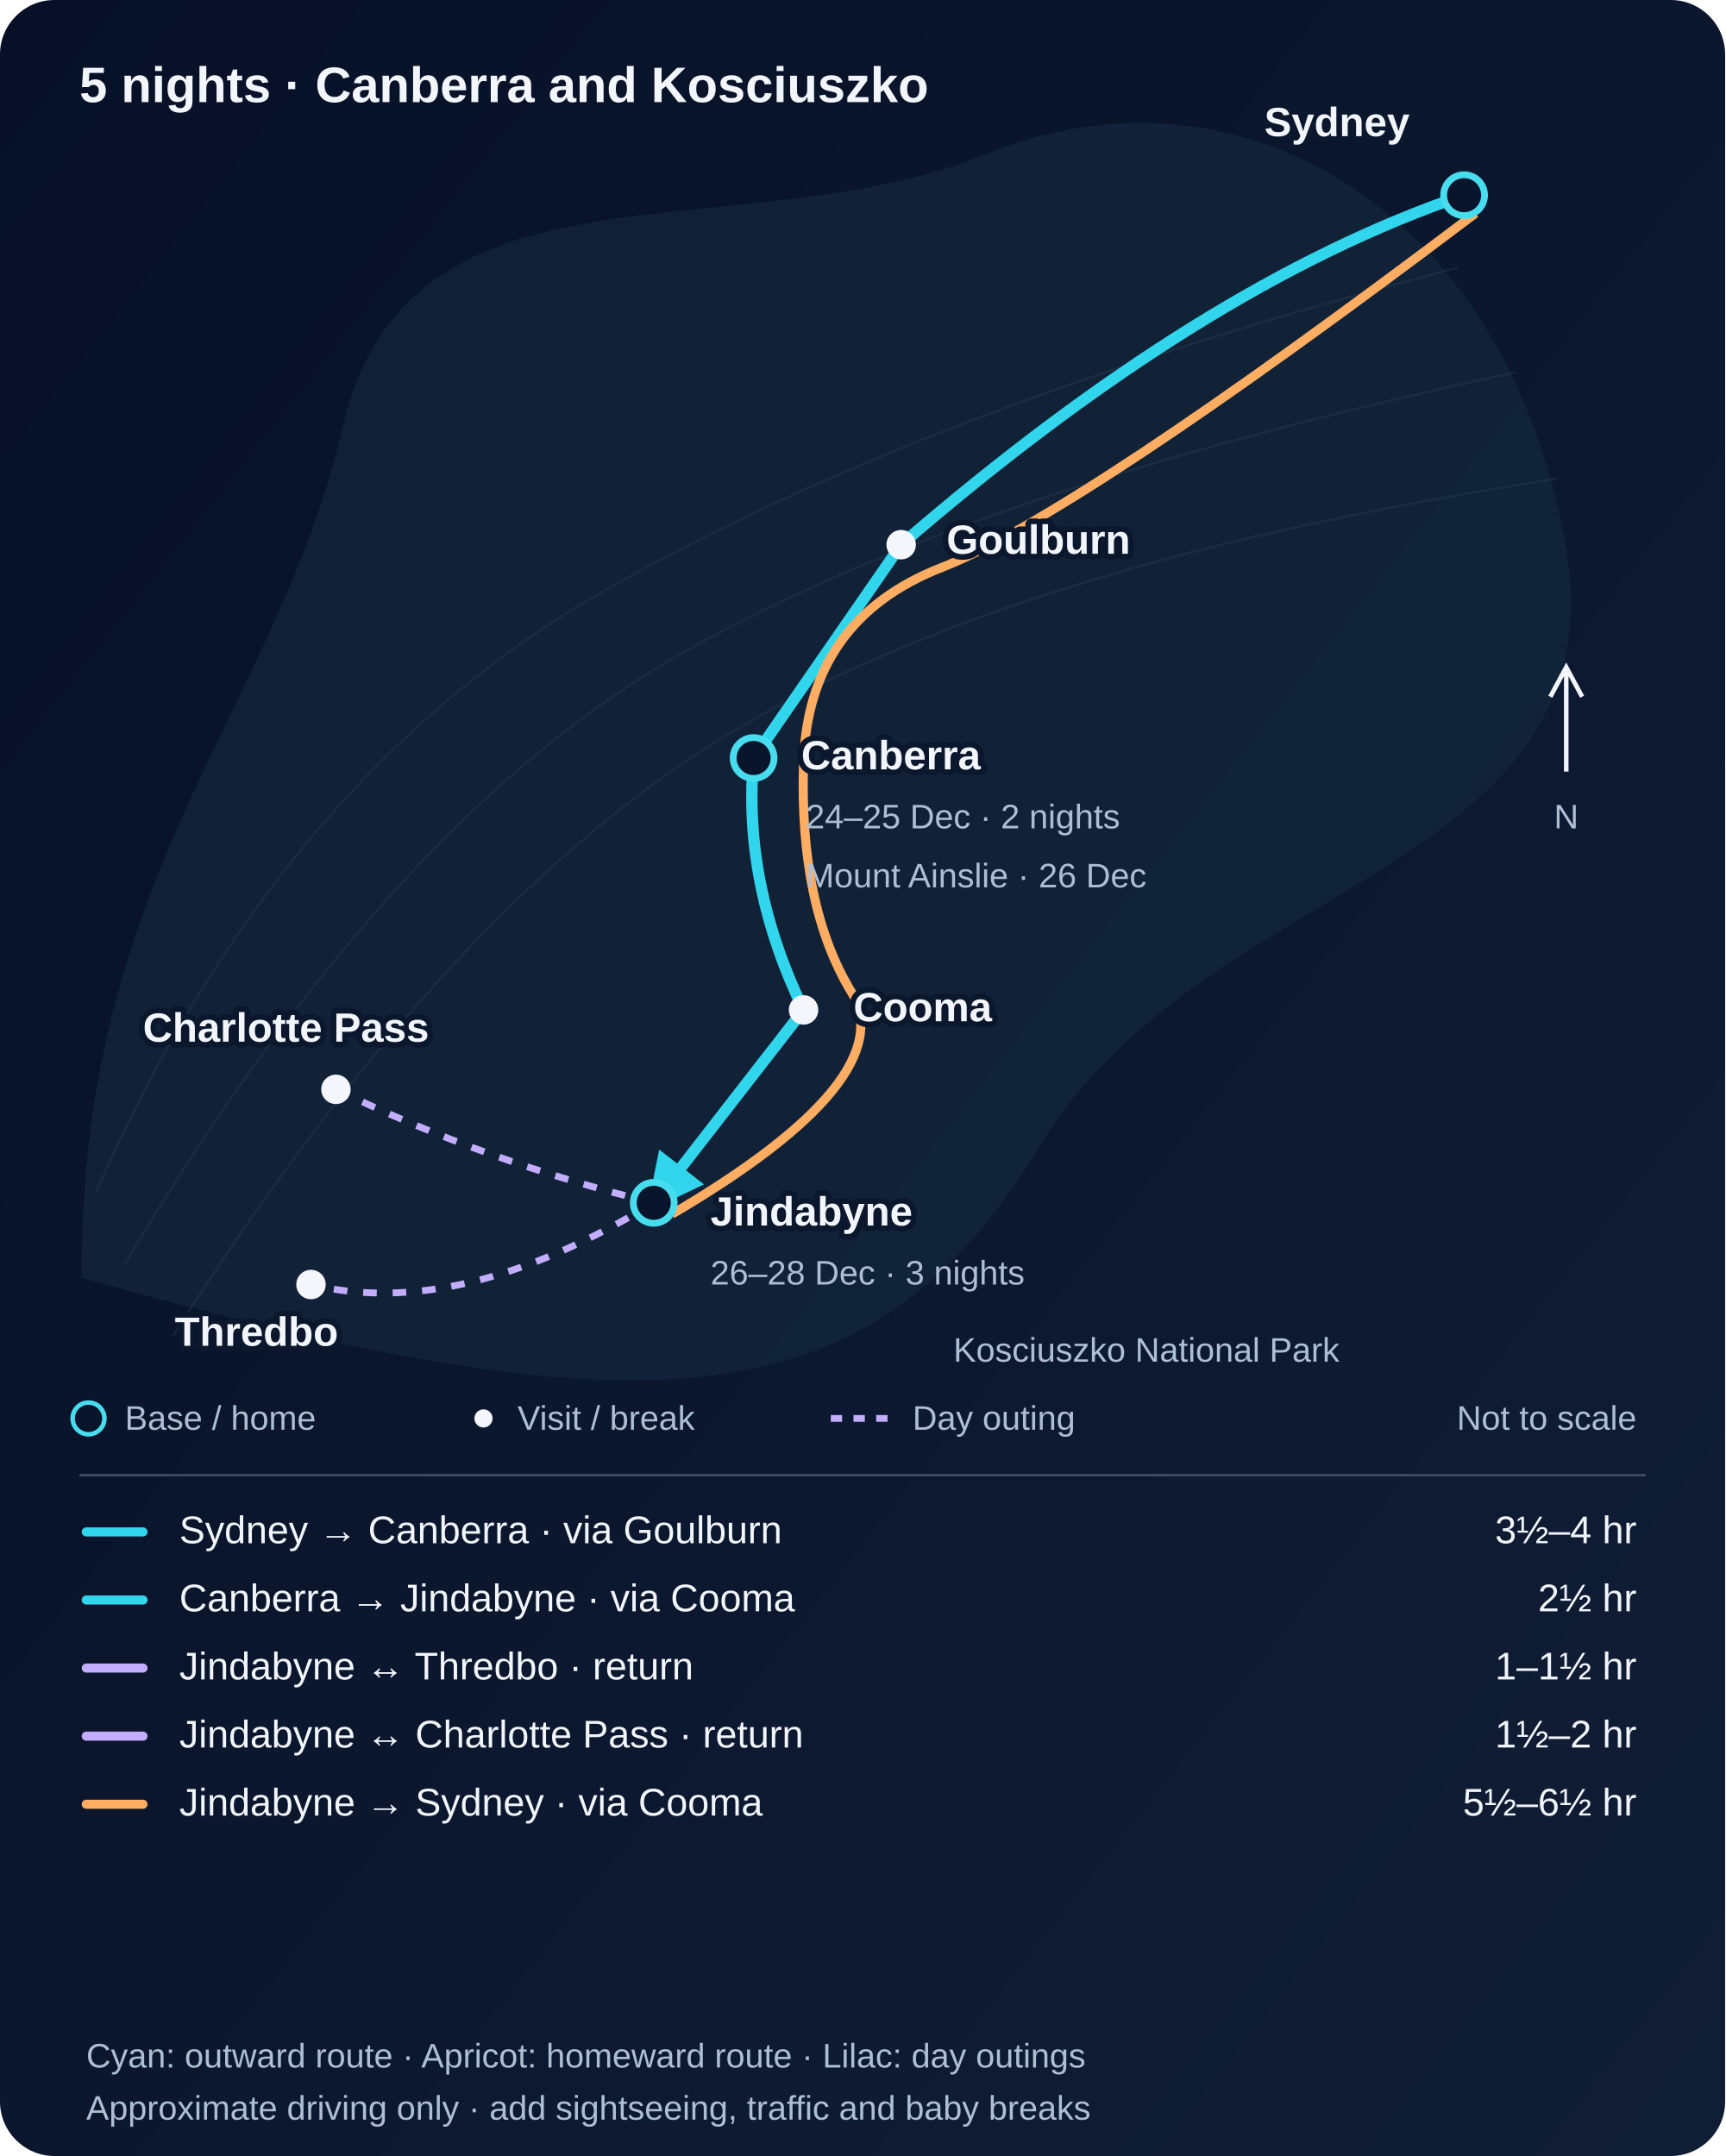
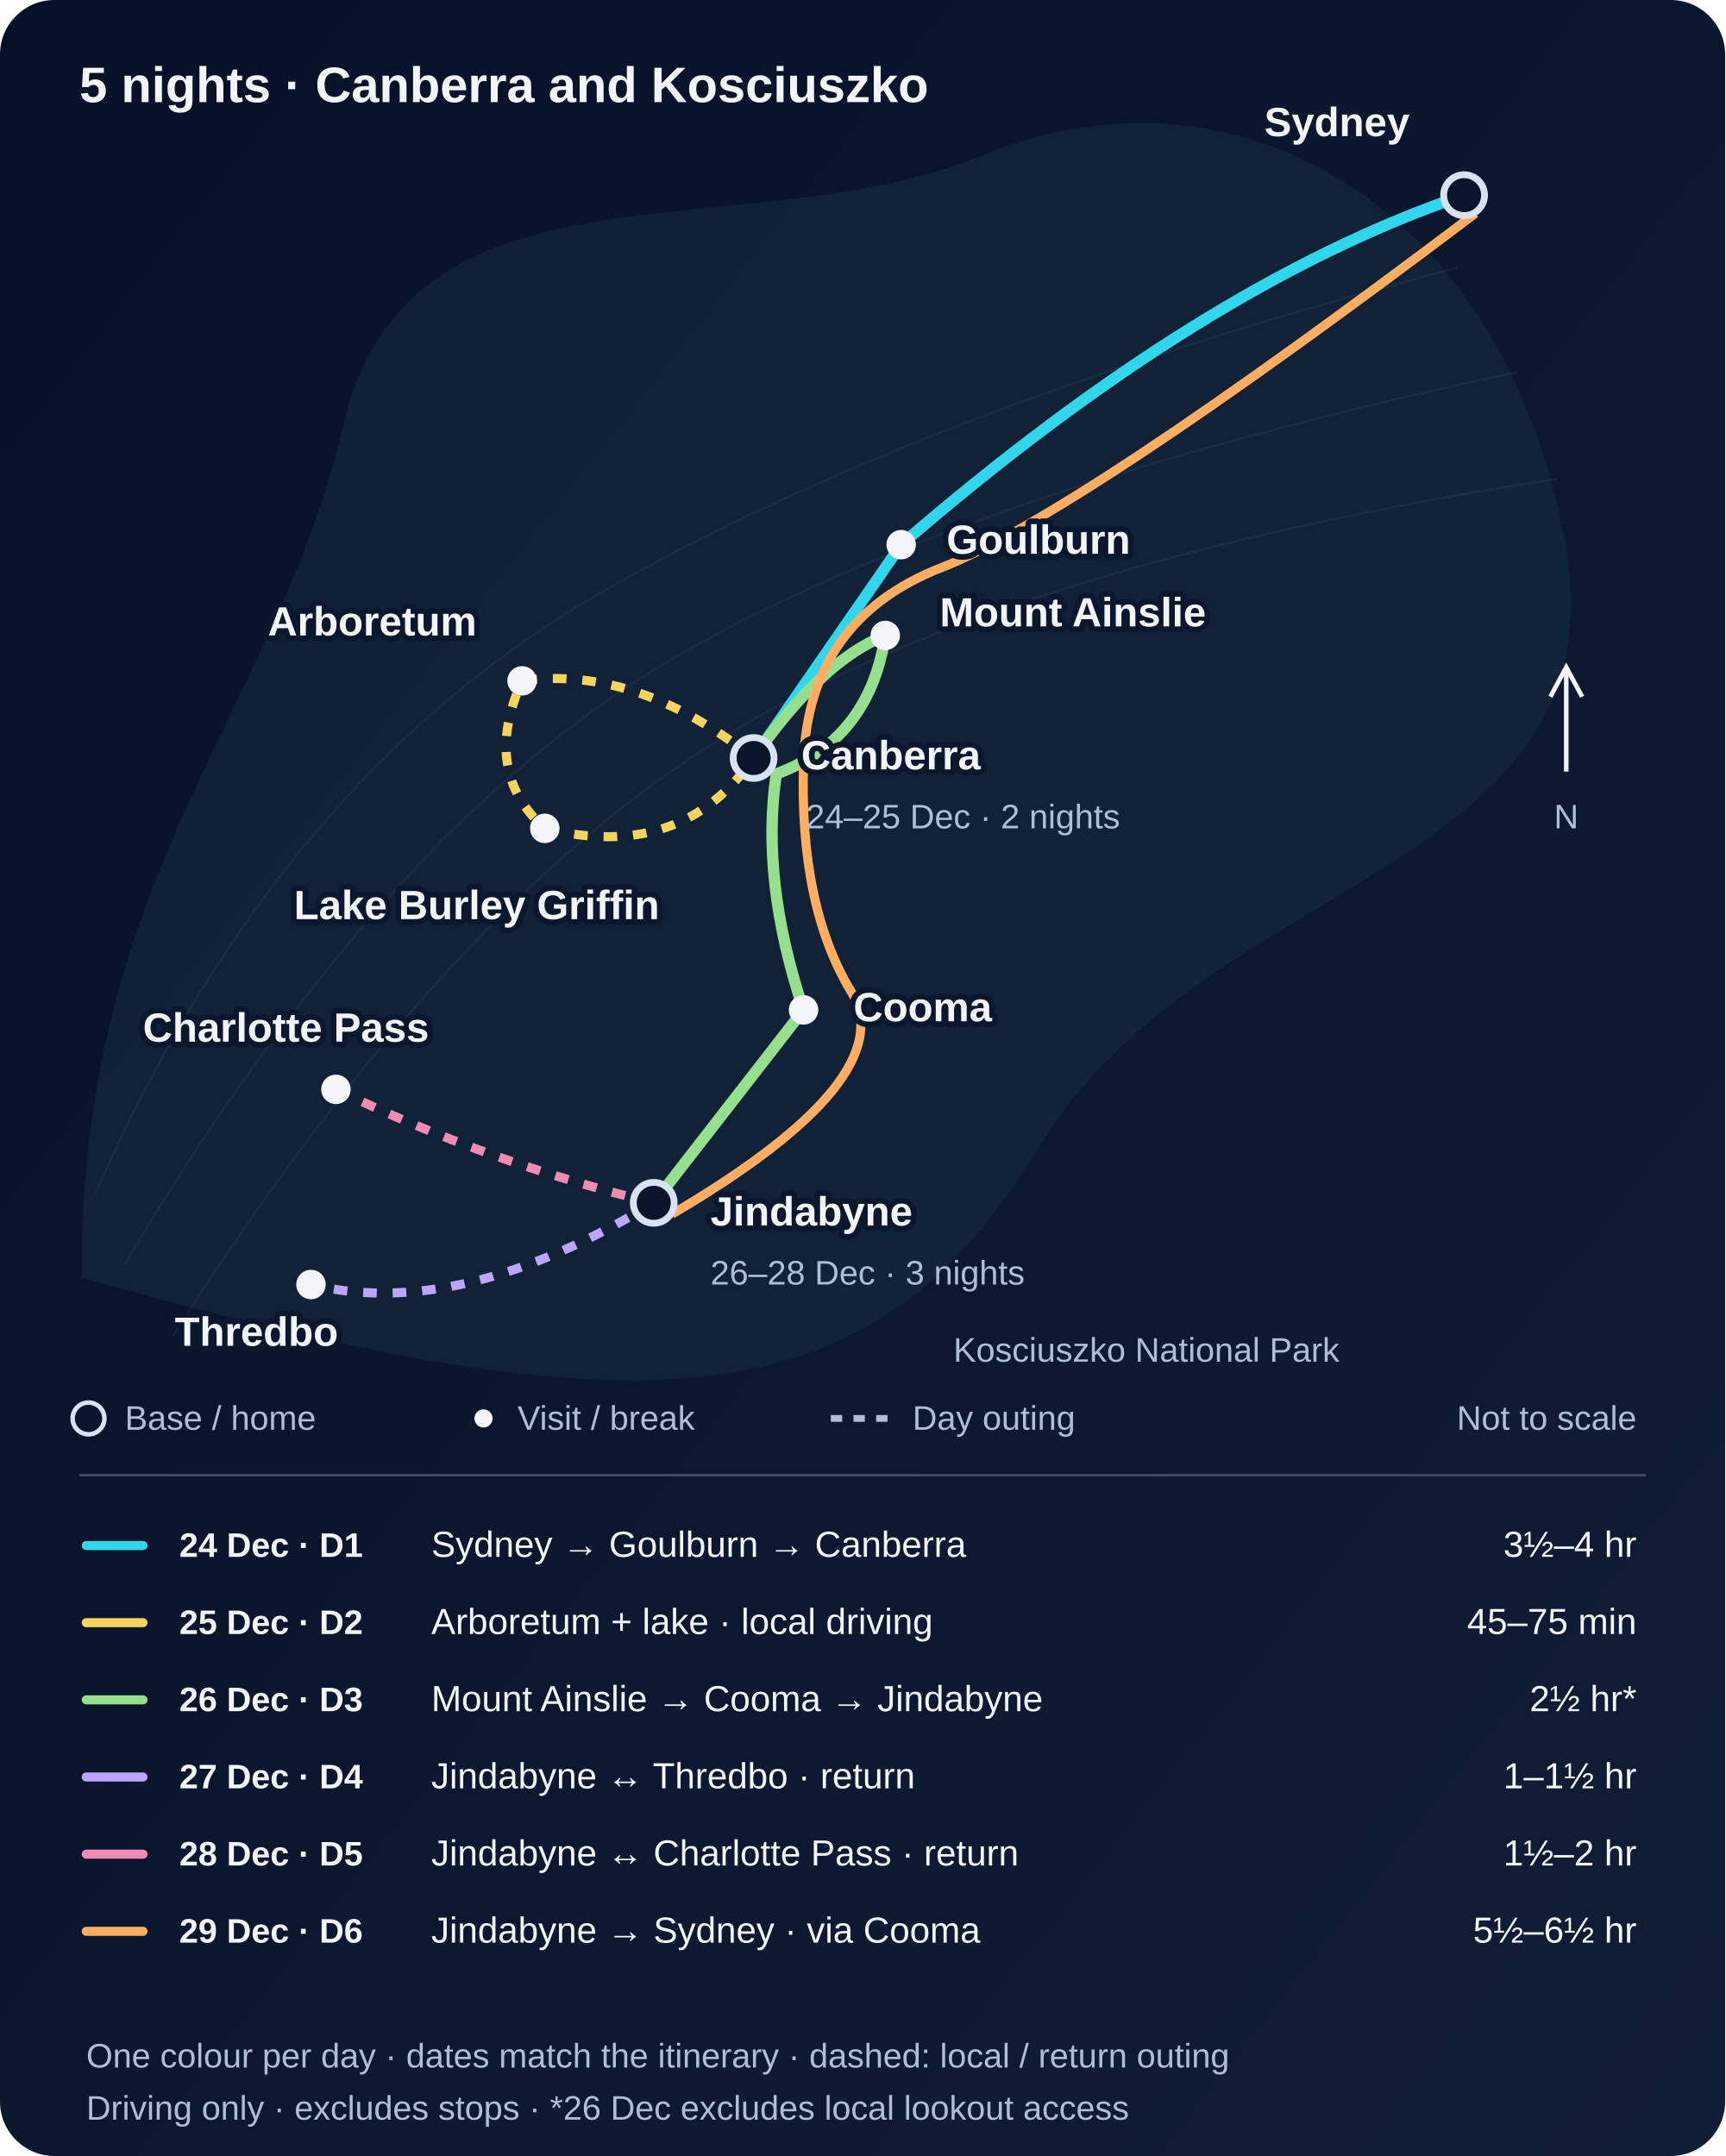
<svg xmlns="http://www.w3.org/2000/svg" viewBox="0 0 760 950" role="img" aria-labelledby="title desc">
  <defs>
    <linearGradient id="bg" x2="1" y2="1">
      <stop stop-color="#071027" />
      <stop offset="1" stop-color="#101e35" />
    </linearGradient>
    <marker id="arrow" viewBox="0 0 10 10" refX="8" refY="5" markerWidth="5" markerHeight="5" orient="auto-start-reverse">
      <path d="M0 0 10 5 0 10z" fill="#31d5ec" />
    </marker>
  </defs>
-   <style>text{font-family:Arial,Helvetica,sans-serif;fill:#f2f5fb}.place{font-size:18px;font-weight:600;paint-order:stroke;stroke:#0b172c;stroke-width:5px;stroke-linejoin:round}.timing{font-size:17px}.muted{fill:#aebed3;font-size:15px}.heading{font-size:22px;font-weight:700}</style>
+   <style>text{font-family:Arial,Helvetica,sans-serif;fill:#f2f5fb}.place{font-size:18px;font-weight:600;paint-order:stroke;stroke:#0b172c;stroke-width:5px;stroke-linejoin:round}.timing{font-size:16px}.date{font-size:15px;font-weight:700}.muted{fill:#aebed3;font-size:15px}.heading{font-size:22px;font-weight:700}</style>
  <rect width="760" height="950" rx="24" fill="url(#bg)" />
  <path d="M36 563C35 385 122 313 151 188S326 112 434 68 660 87 689 236 531 384 458 505 288 634 36 563Z" fill="#152c40" opacity=".55" />
  <g fill="none" stroke="#385067" opacity=".23">
    <path d="M42 526Q122 343 265 261T642 118" />
    <path d="M55 557Q169 365 295 291T668 164" />
    <path d="M76 589Q199 395 325 321T686 211" />
  </g>
  <text x="35" y="45" class="heading">5 nights · Canberra and Kosciuszko</text>
-   <path d="M645 86Q530 125 397 240L332 334Q327 389 354 445L288 530" fill="none" stroke="#31d5ec" stroke-width="5" marker-end="url(#arrow)" />
+   <path d="M645 86Q530 125 397 240L332 334" fill="none" stroke="#31d5ec" stroke-width="5" />
+   <path d="M332 334Q280 293 230 300Q212 340 240 365Q300 380 332 334" fill="none" stroke="#f4d35e" stroke-width="4" stroke-dasharray="6 7" />
+   <path d="M332 334Q362 291 390 280Q383 326 342 341Q335 388 354 445L288 530" fill="none" stroke="#95df8e" stroke-width="5" />
  <path d="M296 535Q398 475 375 437T354 336 415 250 650 94" fill="none" stroke="#ffad62" stroke-width="4" />
-   <path d="M288 530Q214 512 148 480M288 530Q202 582 137 566" fill="none" stroke="#c3adff" stroke-width="3" stroke-dasharray="6 7" />
-   <circle cx="645" cy="86" r="9" fill="#09152b" stroke="#48dcef" stroke-width="3" />
+   <path d="M288 530Q202 582 137 566" fill="none" stroke="#bca5ff" stroke-width="4" stroke-dasharray="6 7" />
+   <path d="M288 530Q214 512 148 480" fill="none" stroke="#f18bb6" stroke-width="4" stroke-dasharray="6 7" />
+   <circle cx="645" cy="86" r="9" fill="#09152b" stroke="#d6e3f2" stroke-width="3" />
  <text x="621" y="60" text-anchor="end" class="place">Sydney</text>
  <circle cx="397" cy="240" r="5" fill="#f4f6fc" stroke="#f4f6fc" stroke-width="3" />
  <text x="417" y="244" text-anchor="start" class="place">Goulburn</text>
-   <circle cx="332" cy="334" r="9" fill="#09152b" stroke="#48dcef" stroke-width="3" />
+   <circle cx="332" cy="334" r="9" fill="#09152b" stroke="#d6e3f2" stroke-width="3" />
  <text x="353" y="339" text-anchor="start" class="place">Canberra</text>
  <circle cx="354" cy="445" r="5" fill="#f4f6fc" stroke="#f4f6fc" stroke-width="3" />
  <text x="376" y="450" text-anchor="start" class="place">Cooma</text>
-   <circle cx="288" cy="530" r="9" fill="#09152b" stroke="#48dcef" stroke-width="3" />
+   <circle cx="288" cy="530" r="9" fill="#09152b" stroke="#d6e3f2" stroke-width="3" />
  <text x="313" y="540" text-anchor="start" class="place">Jindabyne</text>
  <circle cx="137" cy="566" r="5" fill="#f4f6fc" stroke="#f4f6fc" stroke-width="3" />
  <text x="113" y="593" text-anchor="middle" class="place">Thredbo</text>
  <circle cx="148" cy="480" r="5" fill="#f4f6fc" stroke="#f4f6fc" stroke-width="3" />
  <text x="126" y="459" text-anchor="middle" class="place">Charlotte Pass</text>
-   <text x="355" y="391" class="muted">Mount Ainslie · 26 Dec</text>
+   <circle cx="230" cy="300" r="5" fill="#f4f6fc" stroke="#f4f6fc" stroke-width="3" />
+   <text x="210" y="280" text-anchor="end" class="place">Arboretum</text>
+   <circle cx="240" cy="365" r="5" fill="#f4f6fc" stroke="#f4f6fc" stroke-width="3" />
+   <text x="210" y="405" text-anchor="middle" class="place">Lake Burley Griffin</text>
+   <circle cx="390" cy="280" r="5" fill="#f4f6fc" stroke="#f4f6fc" stroke-width="3" />
+   <text x="414" y="276" text-anchor="start" class="place">Mount Ainslie</text>
  <text x="420" y="600" class="muted">Kosciuszko National Park</text>
  <text x="355" y="365" class="muted">24–25 Dec · 2 nights</text>
  <text x="313" y="566" class="muted">26–28 Dec · 3 nights</text>
  <path d="M690 340v-44m-7 11 7-13 7 13" fill="none" stroke="#f2f5fb" stroke-width="2" />
  <text x="690" y="365" text-anchor="middle" class="muted">N</text>
  <g class="muted">
-     <circle cx="39" cy="625" r="7" fill="#09152b" stroke="#48dcef" stroke-width="2" />
+     <circle cx="39" cy="625" r="7" fill="#09152b" stroke="#d6e3f2" stroke-width="2" />
    <text x="55" y="630" class="muted">Base / home</text>
    <circle cx="213" cy="625" r="4" fill="#f4f6fc" />
    <text x="228" y="630" class="muted">Visit / break</text>
-     <path d="M366 625h25" stroke="#c3adff" stroke-width="3" stroke-dasharray="5 5" />
+     <path d="M366 625h25" stroke="#aebed3" stroke-width="3" stroke-dasharray="5 5" />
    <text x="402" y="630" class="muted">Day outing</text>
    <text x="721" y="630" text-anchor="end" class="muted">Not to scale</text>
  </g>
  <path d="M35 650H725" stroke="#425067" />
-   <path d="M38 675h25" stroke="#31d5ec" stroke-width="4" stroke-linecap="round" />
-   <text x="79" y="680" class="timing">Sydney → Canberra · via Goulburn</text>
-   <text x="721" y="680" text-anchor="end" class="timing">3½–4 hr</text>
-   <path d="M38 705h25" stroke="#31d5ec" stroke-width="4" stroke-linecap="round" />
-   <text x="79" y="710" class="timing">Canberra → Jindabyne · via Cooma</text>
-   <text x="721" y="710" text-anchor="end" class="timing">2½ hr</text>
-   <path d="M38 735h25" stroke="#c3adff" stroke-width="4" stroke-linecap="round" />
-   <text x="79" y="740" class="timing">Jindabyne ↔ Thredbo · return</text>
-   <text x="721" y="740" text-anchor="end" class="timing">1–1½ hr</text>
-   <path d="M38 765h25" stroke="#c3adff" stroke-width="4" stroke-linecap="round" />
-   <text x="79" y="770" class="timing">Jindabyne ↔ Charlotte Pass · return</text>
-   <text x="721" y="770" text-anchor="end" class="timing">1½–2 hr</text>
-   <path d="M38 795h25" stroke="#ffad62" stroke-width="4" stroke-linecap="round" />
-   <text x="79" y="800" class="timing">Jindabyne → Sydney · via Cooma</text>
-   <text x="721" y="800" text-anchor="end" class="timing">5½–6½ hr</text>
-   <text x="38" y="911" class="muted">Cyan: outward route · Apricot: homeward route · Lilac: day outings</text>
-   <text x="38" y="934" class="muted">Approximate driving only · add sightseeing, traffic and baby breaks</text>
+   <path d="M38 681h25" stroke="#31d5ec" stroke-width="4" stroke-linecap="round" />
+   <text x="79" y="686" class="date">24 Dec · D1</text>
+   <text x="190" y="686" class="timing">Sydney → Goulburn → Canberra</text>
+   <text x="721" y="686" text-anchor="end" class="timing">3½–4 hr</text>
+   <path d="M38 715h25" stroke="#f4d35e" stroke-width="4" stroke-linecap="round" />
+   <text x="79" y="720" class="date">25 Dec · D2</text>
+   <text x="190" y="720" class="timing">Arboretum + lake · local driving</text>
+   <text x="721" y="720" text-anchor="end" class="timing">45–75 min</text>
+   <path d="M38 749h25" stroke="#95df8e" stroke-width="4" stroke-linecap="round" />
+   <text x="79" y="754" class="date">26 Dec · D3</text>
+   <text x="190" y="754" class="timing">Mount Ainslie → Cooma → Jindabyne</text>
+   <text x="721" y="754" text-anchor="end" class="timing">2½ hr*</text>
+   <path d="M38 783h25" stroke="#bca5ff" stroke-width="4" stroke-linecap="round" />
+   <text x="79" y="788" class="date">27 Dec · D4</text>
+   <text x="190" y="788" class="timing">Jindabyne ↔ Thredbo · return</text>
+   <text x="721" y="788" text-anchor="end" class="timing">1–1½ hr</text>
+   <path d="M38 817h25" stroke="#f18bb6" stroke-width="4" stroke-linecap="round" />
+   <text x="79" y="822" class="date">28 Dec · D5</text>
+   <text x="190" y="822" class="timing">Jindabyne ↔ Charlotte Pass · return</text>
+   <text x="721" y="822" text-anchor="end" class="timing">1½–2 hr</text>
+   <path d="M38 851h25" stroke="#ffad62" stroke-width="4" stroke-linecap="round" />
+   <text x="79" y="856" class="date">29 Dec · D6</text>
+   <text x="190" y="856" class="timing">Jindabyne → Sydney · via Cooma</text>
+   <text x="721" y="856" text-anchor="end" class="timing">5½–6½ hr</text>
+   <text x="38" y="911" class="muted">One colour per day · dates match the itinerary · dashed: local / return outing</text>
+   <text x="38" y="934" class="muted">Driving only · excludes stops · *26 Dec excludes local lookout access</text>
</svg>
